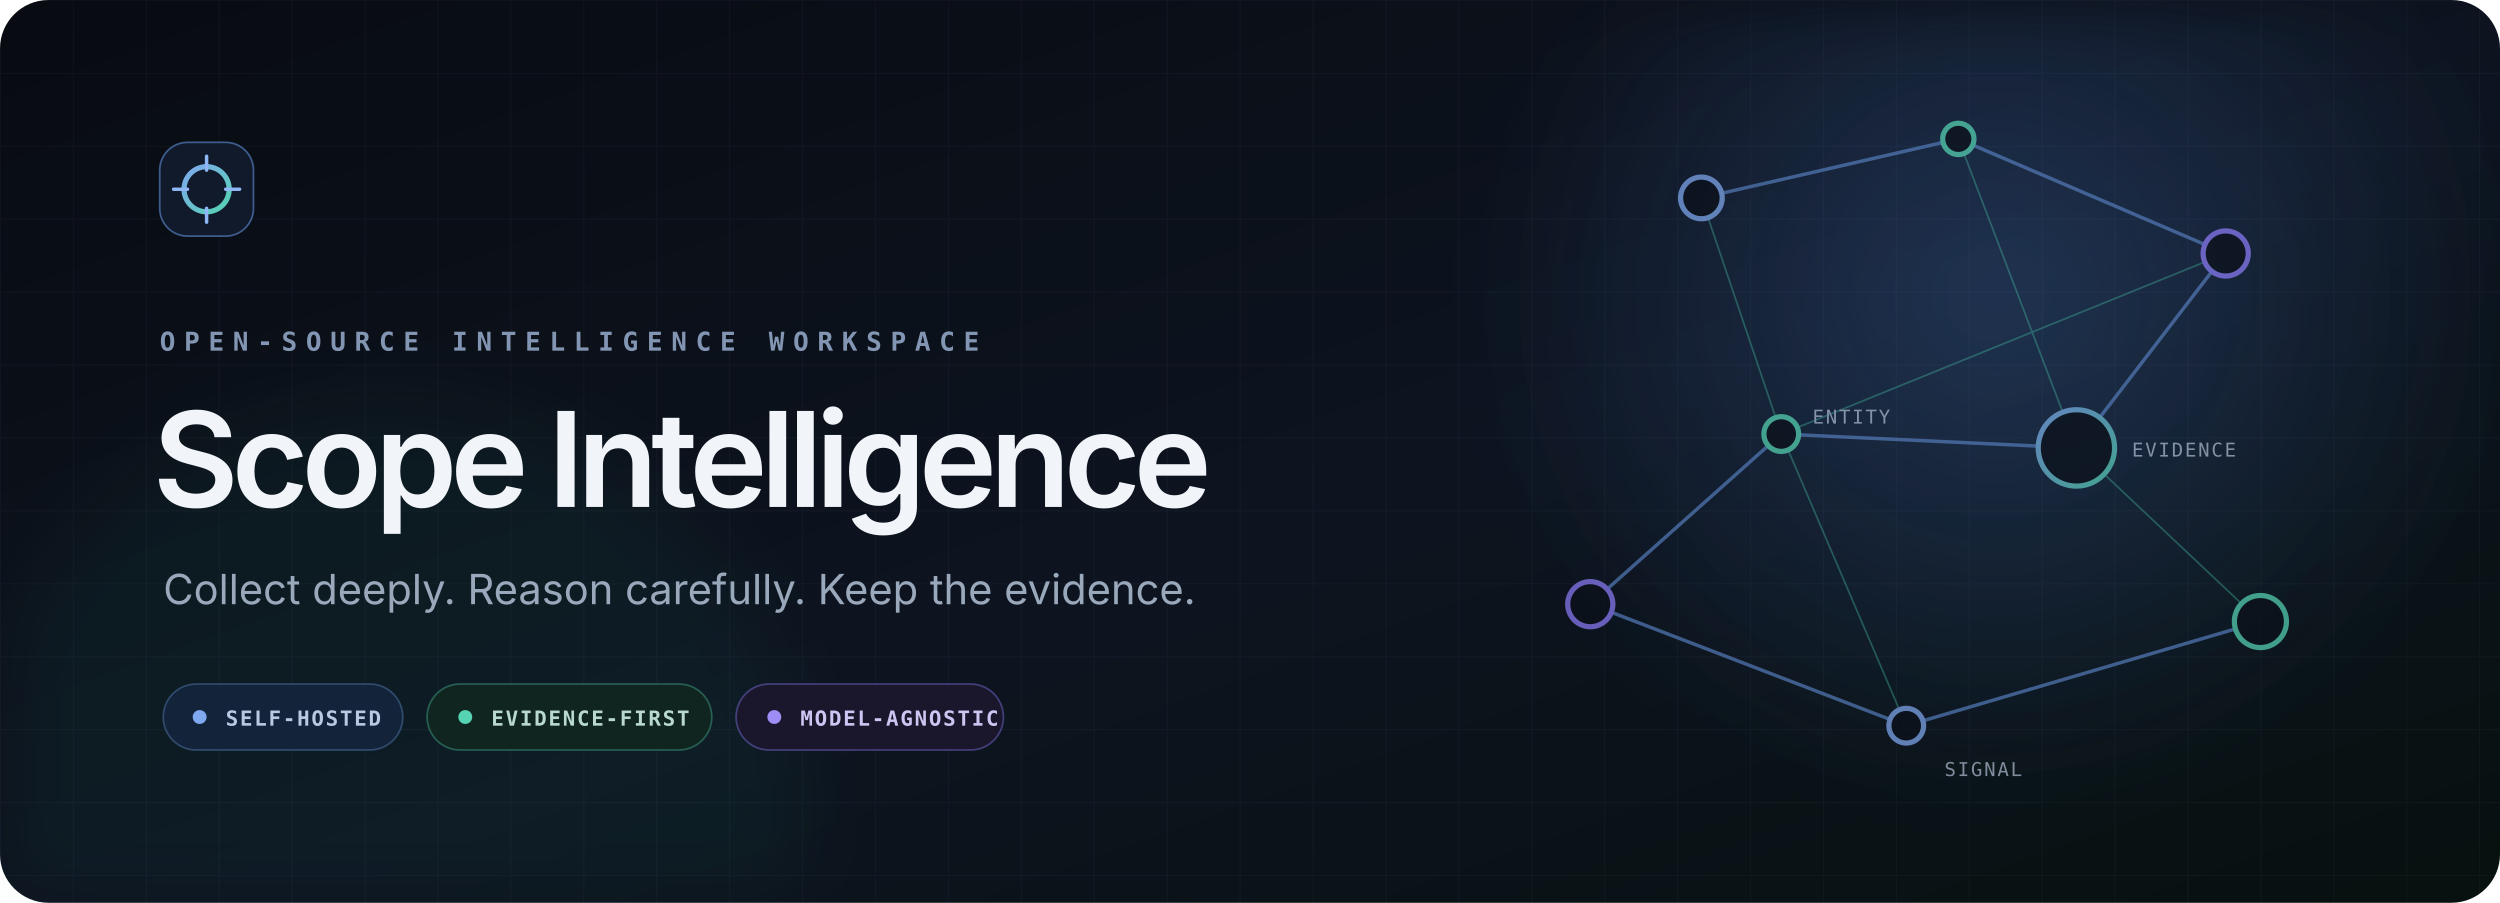
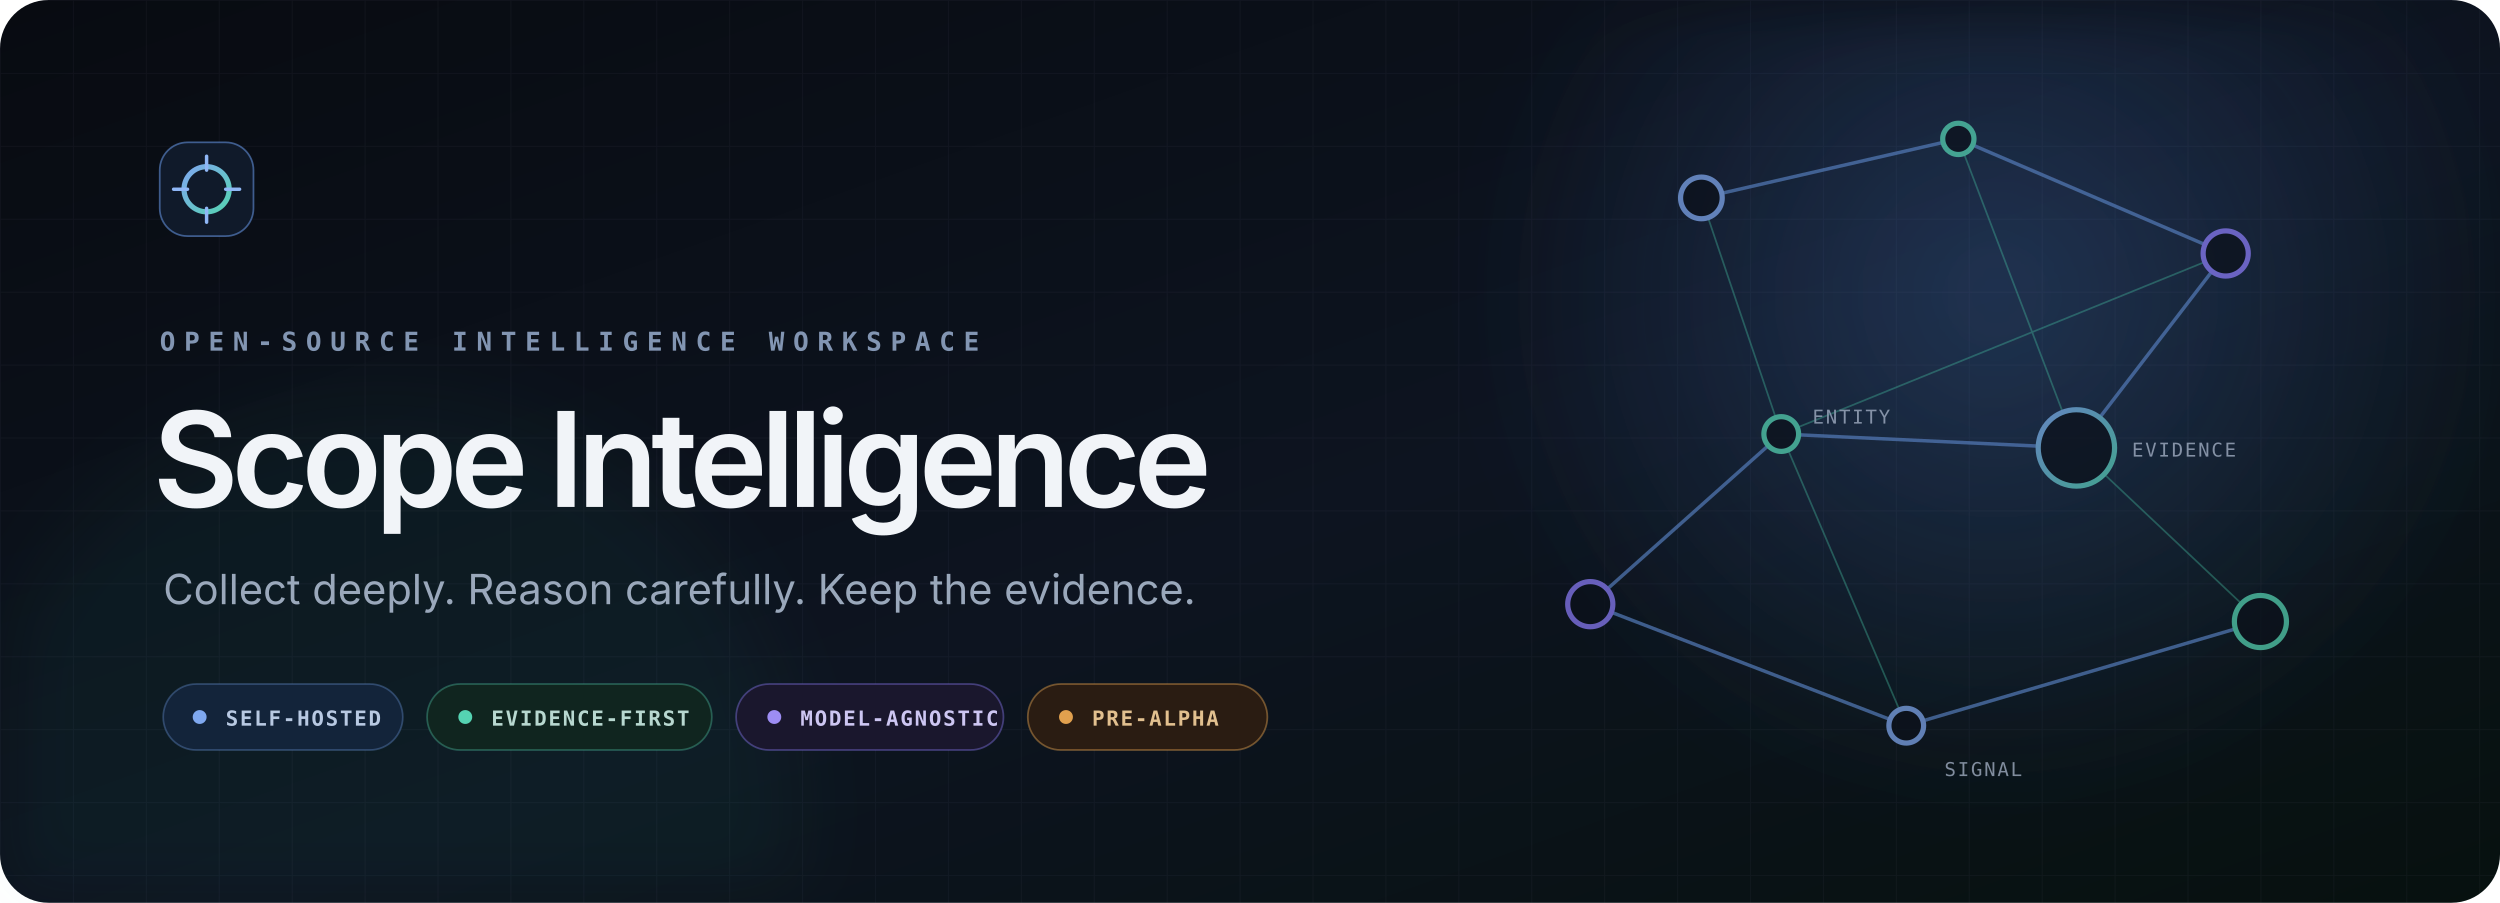
<svg xmlns="http://www.w3.org/2000/svg" width="1440" height="520" viewBox="0 0 1440 520" role="img" aria-labelledby="title desc">
  <defs>
    <linearGradient id="bg" x1="0" y1="0" x2="1" y2="1">
      <stop offset="0" stop-color="#080b11" />
      <stop offset="0.55" stop-color="#0d1420" />
      <stop offset="1" stop-color="#07110f" />
    </linearGradient>
    <linearGradient id="accent" x1="0" y1="0" x2="1" y2="1">
      <stop offset="0" stop-color="#7fa8ef" />
      <stop offset="1" stop-color="#55d3b2" />
    </linearGradient>
    <radialGradient id="glow">
      <stop offset="0" stop-color="#578ee8" stop-opacity=".25" />
      <stop offset="1" stop-color="#578ee8" stop-opacity="0" />
    </radialGradient>
    <pattern id="grid" width="42" height="42" patternUnits="userSpaceOnUse">
      <path d="M42 0H0v42" fill="none" stroke="#91a0b8" stroke-opacity=".055" />
    </pattern>
    <filter id="soft">
      <feGaussianBlur stdDeviation="22" />
    </filter>
  </defs>
  <rect width="1440" height="520" rx="28" fill="url(#bg)" />
  <rect width="1440" height="520" rx="28" fill="url(#grid)" />
  <circle cx="1150" cy="170" r="300" fill="url(#glow)" filter="url(#soft)" />
  <circle cx="220" cy="470" r="240" fill="#28b893" opacity=".055" filter="url(#soft)" />
  <g opacity=".72" stroke-linecap="round">
    <path d="M980 114L1128 80 1282 146 1196 258 1026 250 916 348 1098 418 1302 358" fill="none" stroke="#5279b5" stroke-width="2" />
    <path d="M1128 80L1196 258 1302 358M980 114L1026 250 1098 418M1282 146L1026 250" fill="none" stroke="#44b99d" stroke-opacity=".54" />
    <g fill="#0b111a" stroke-width="3">
      <circle cx="980" cy="114" r="12" stroke="#7fa8ef" />
      <circle cx="1128" cy="80" r="9" stroke="#55d3b2" />
      <circle cx="1282" cy="146" r="13" stroke="#8b7cf6" />
      <circle cx="1196" cy="258" r="22" stroke="url(#accent)" />
      <circle cx="1026" cy="250" r="10" stroke="#55d3b2" />
      <circle cx="916" cy="348" r="13" stroke="#8b7cf6" />
      <circle cx="1098" cy="418" r="10" stroke="#7fa8ef" />
      <circle cx="1302" cy="358" r="15" stroke="#55d3b2" />
    </g>
    <g fill="#aebbd0" font-family="ui-monospace, SFMono-Regular, Menlo, monospace" font-size="11" letter-spacing="1">
      <text x="1228" y="263">EVIDENCE</text>
      <text x="1044" y="244">ENTITY</text>
      <text x="1120" y="447">SIGNAL</text>
    </g>
  </g>
  <g transform="translate(92 82)">
    <rect width="54" height="54" rx="16" fill="#101a2a" stroke="#6999e8" stroke-opacity=".55" />
    <circle cx="27" cy="27" r="13" fill="none" stroke="url(#accent)" stroke-width="3" />
    <path d="M27 8v8M27 38v8M8 27h8M38 27h8" stroke="#8fb7f6" stroke-width="2" stroke-linecap="round" />
  </g>
  <text x="92" y="202" fill="#8295b2" font-family="ui-monospace, SFMono-Regular, Menlo, monospace" font-size="15" font-weight="600" letter-spacing="5">OPEN-SOURCE INTELLIGENCE WORKSPACE</text>
  <text x="88" y="292" fill="#f1f4f8" font-family="Inter, ui-sans-serif, system-ui, sans-serif" font-size="76" font-weight="600" letter-spacing="-4">Scope Intelligence</text>
  <text x="94" y="348" fill="#9aa8bb" font-family="Inter, ui-sans-serif, system-ui, sans-serif" font-size="24">Collect deeply. Reason carefully. Keep the evidence.</text>
  <g transform="translate(94 394)" font-family="ui-monospace, SFMono-Regular, Menlo, monospace" font-size="12" font-weight="600" letter-spacing="1">
    <rect width="138" height="38" rx="19" fill="#13243a" stroke="#658fd0" stroke-opacity=".38" />
    <circle cx="21" cy="19" r="4" fill="#7fa8ef" />
    <text x="36" y="24" fill="#b8c9e2">SELF-HOSTED</text>
    <rect x="152" width="164" height="38" rx="19" fill="#10251f" stroke="#55d3b2" stroke-opacity=".34" />
    <circle cx="174" cy="19" r="4" fill="#55d3b2" />
    <text x="189" y="24" fill="#b8d8d0">EVIDENCE-FIRST</text>
    <rect x="330" width="154" height="38" rx="19" fill="#1a172d" stroke="#8b7cf6" stroke-opacity=".4" />
    <circle cx="352" cy="19" r="4" fill="#9d8df4" />
    <text x="367" y="24" fill="#cdc6f2">MODEL-AGNOSTIC</text>
+     <rect x="498" width="138" height="38" rx="19" fill="#2a1c12" stroke="#e1a04e" stroke-opacity=".45" />
+     <circle cx="520" cy="19" r="4" fill="#e1a04e" />
+     <text x="535" y="24" fill="#e2c08f">PRE-ALPHA</text>
  </g>
</svg>
